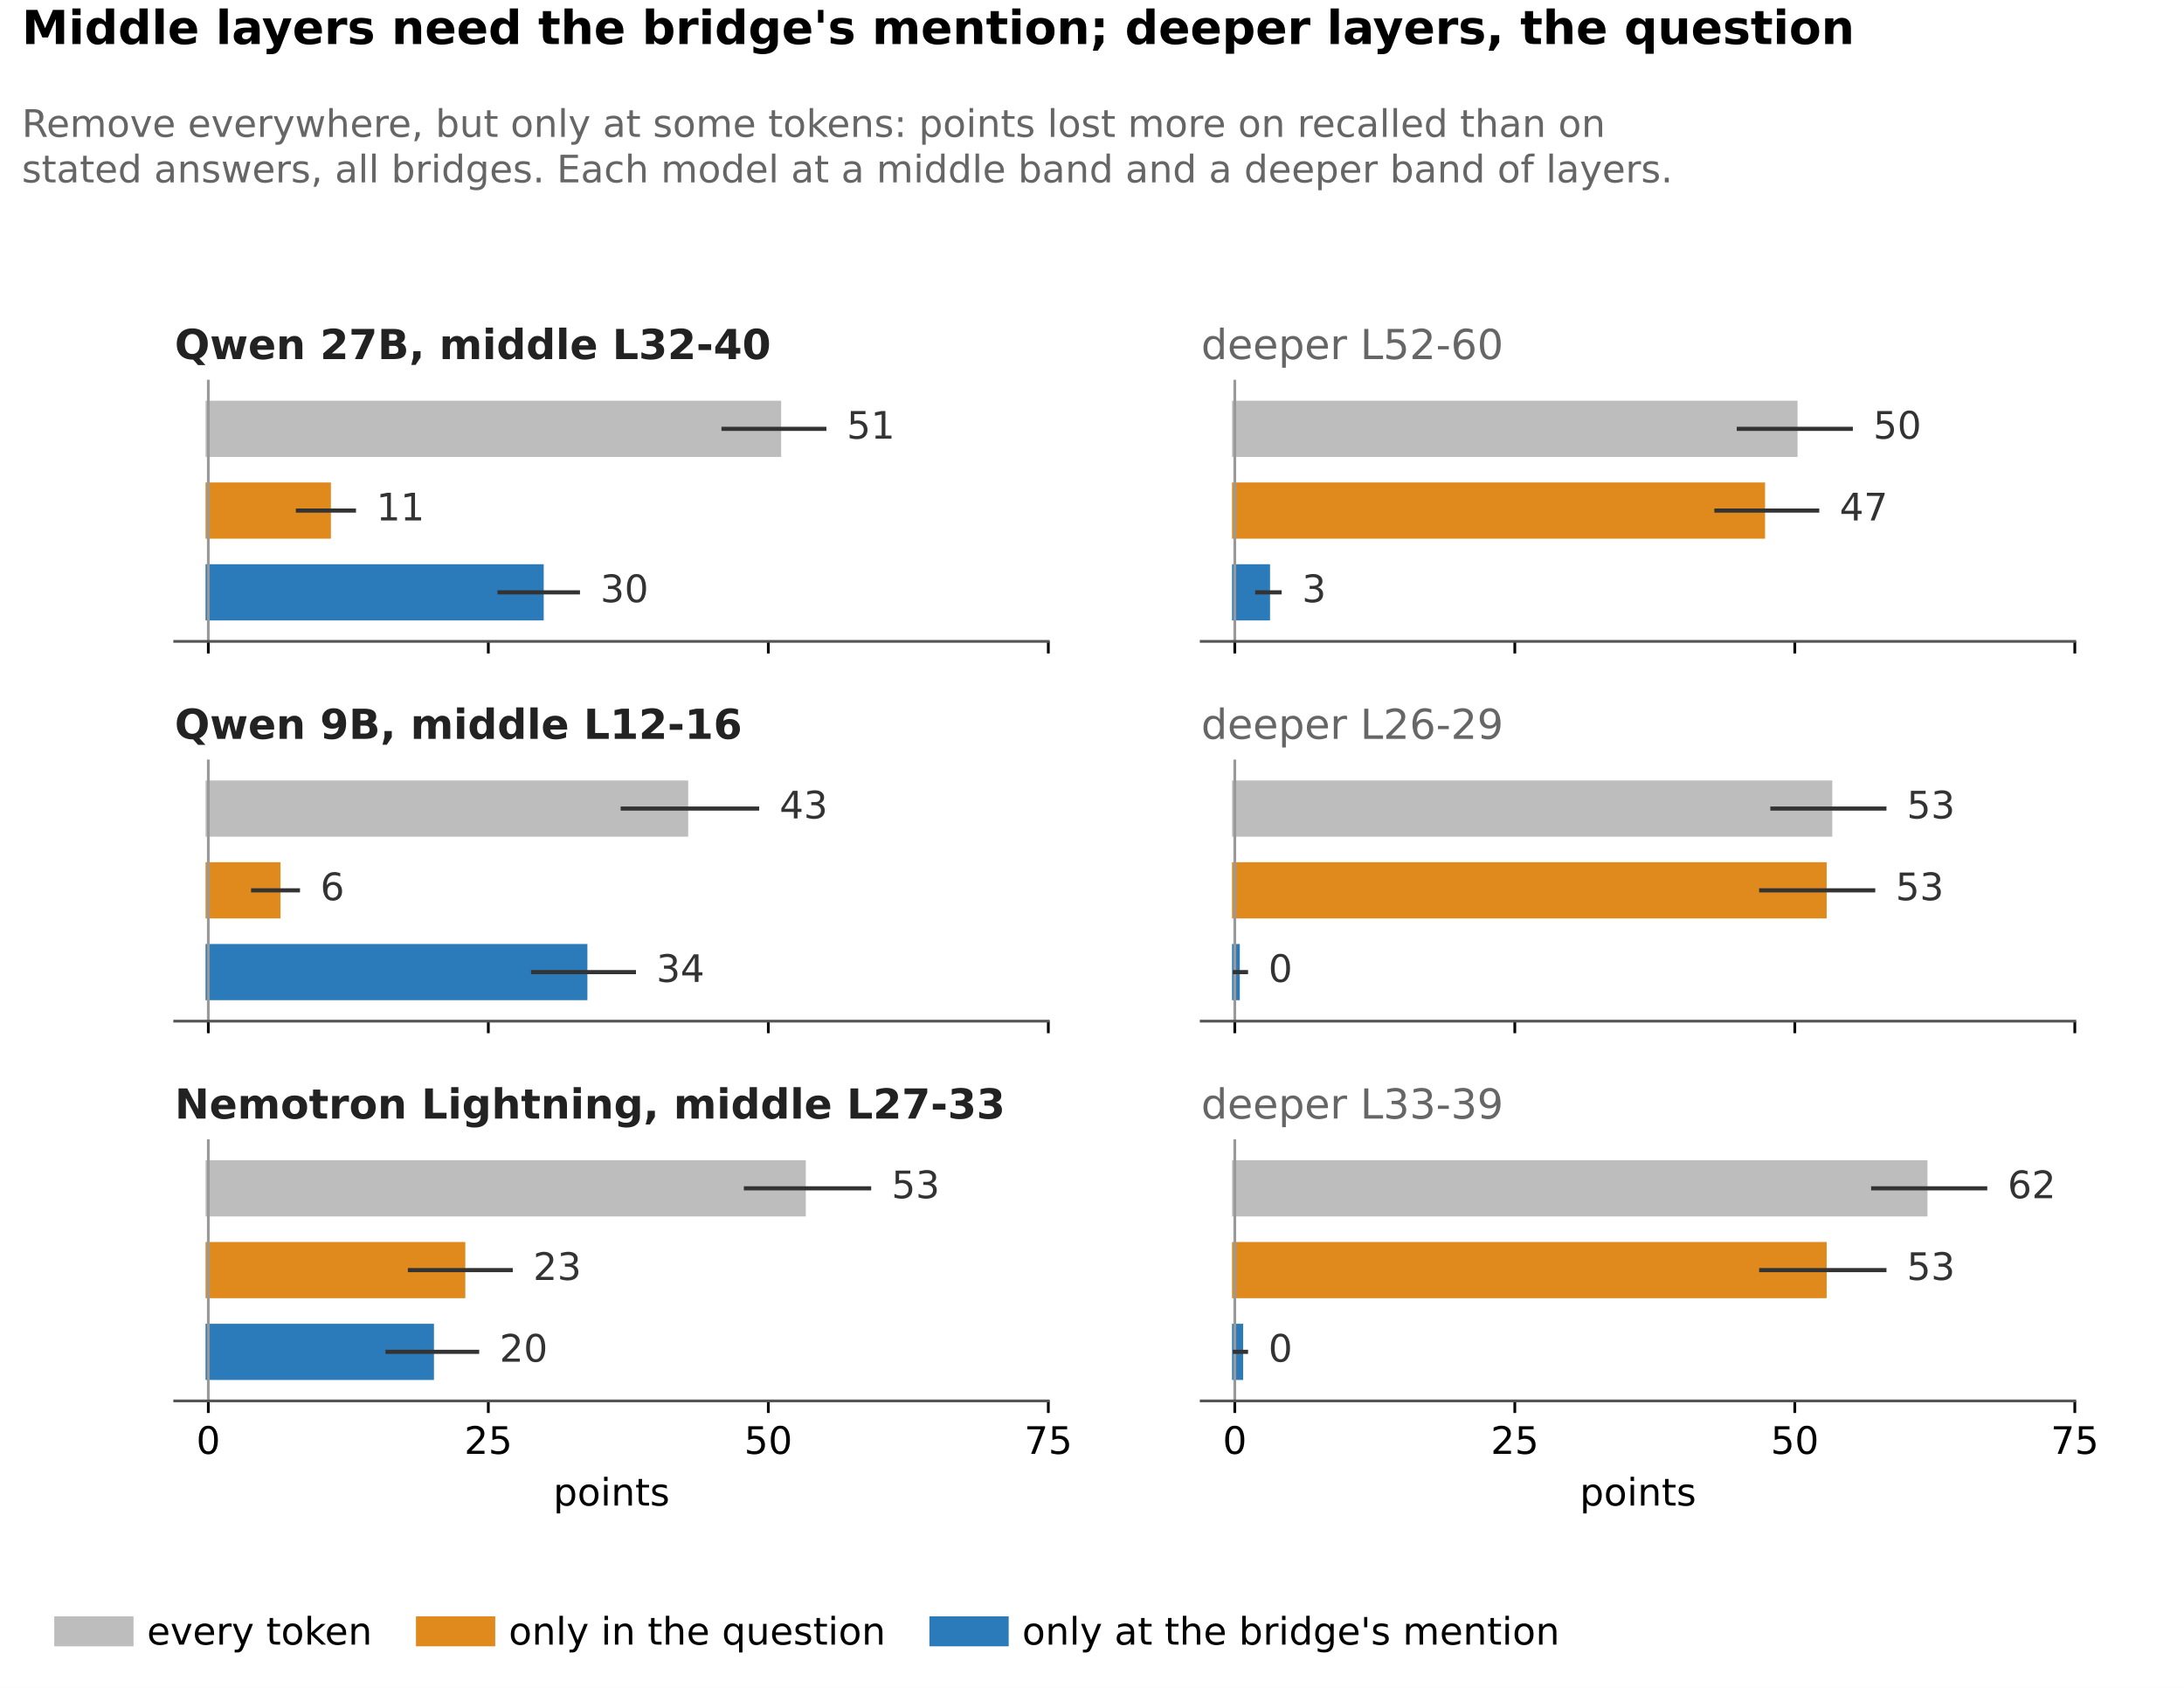
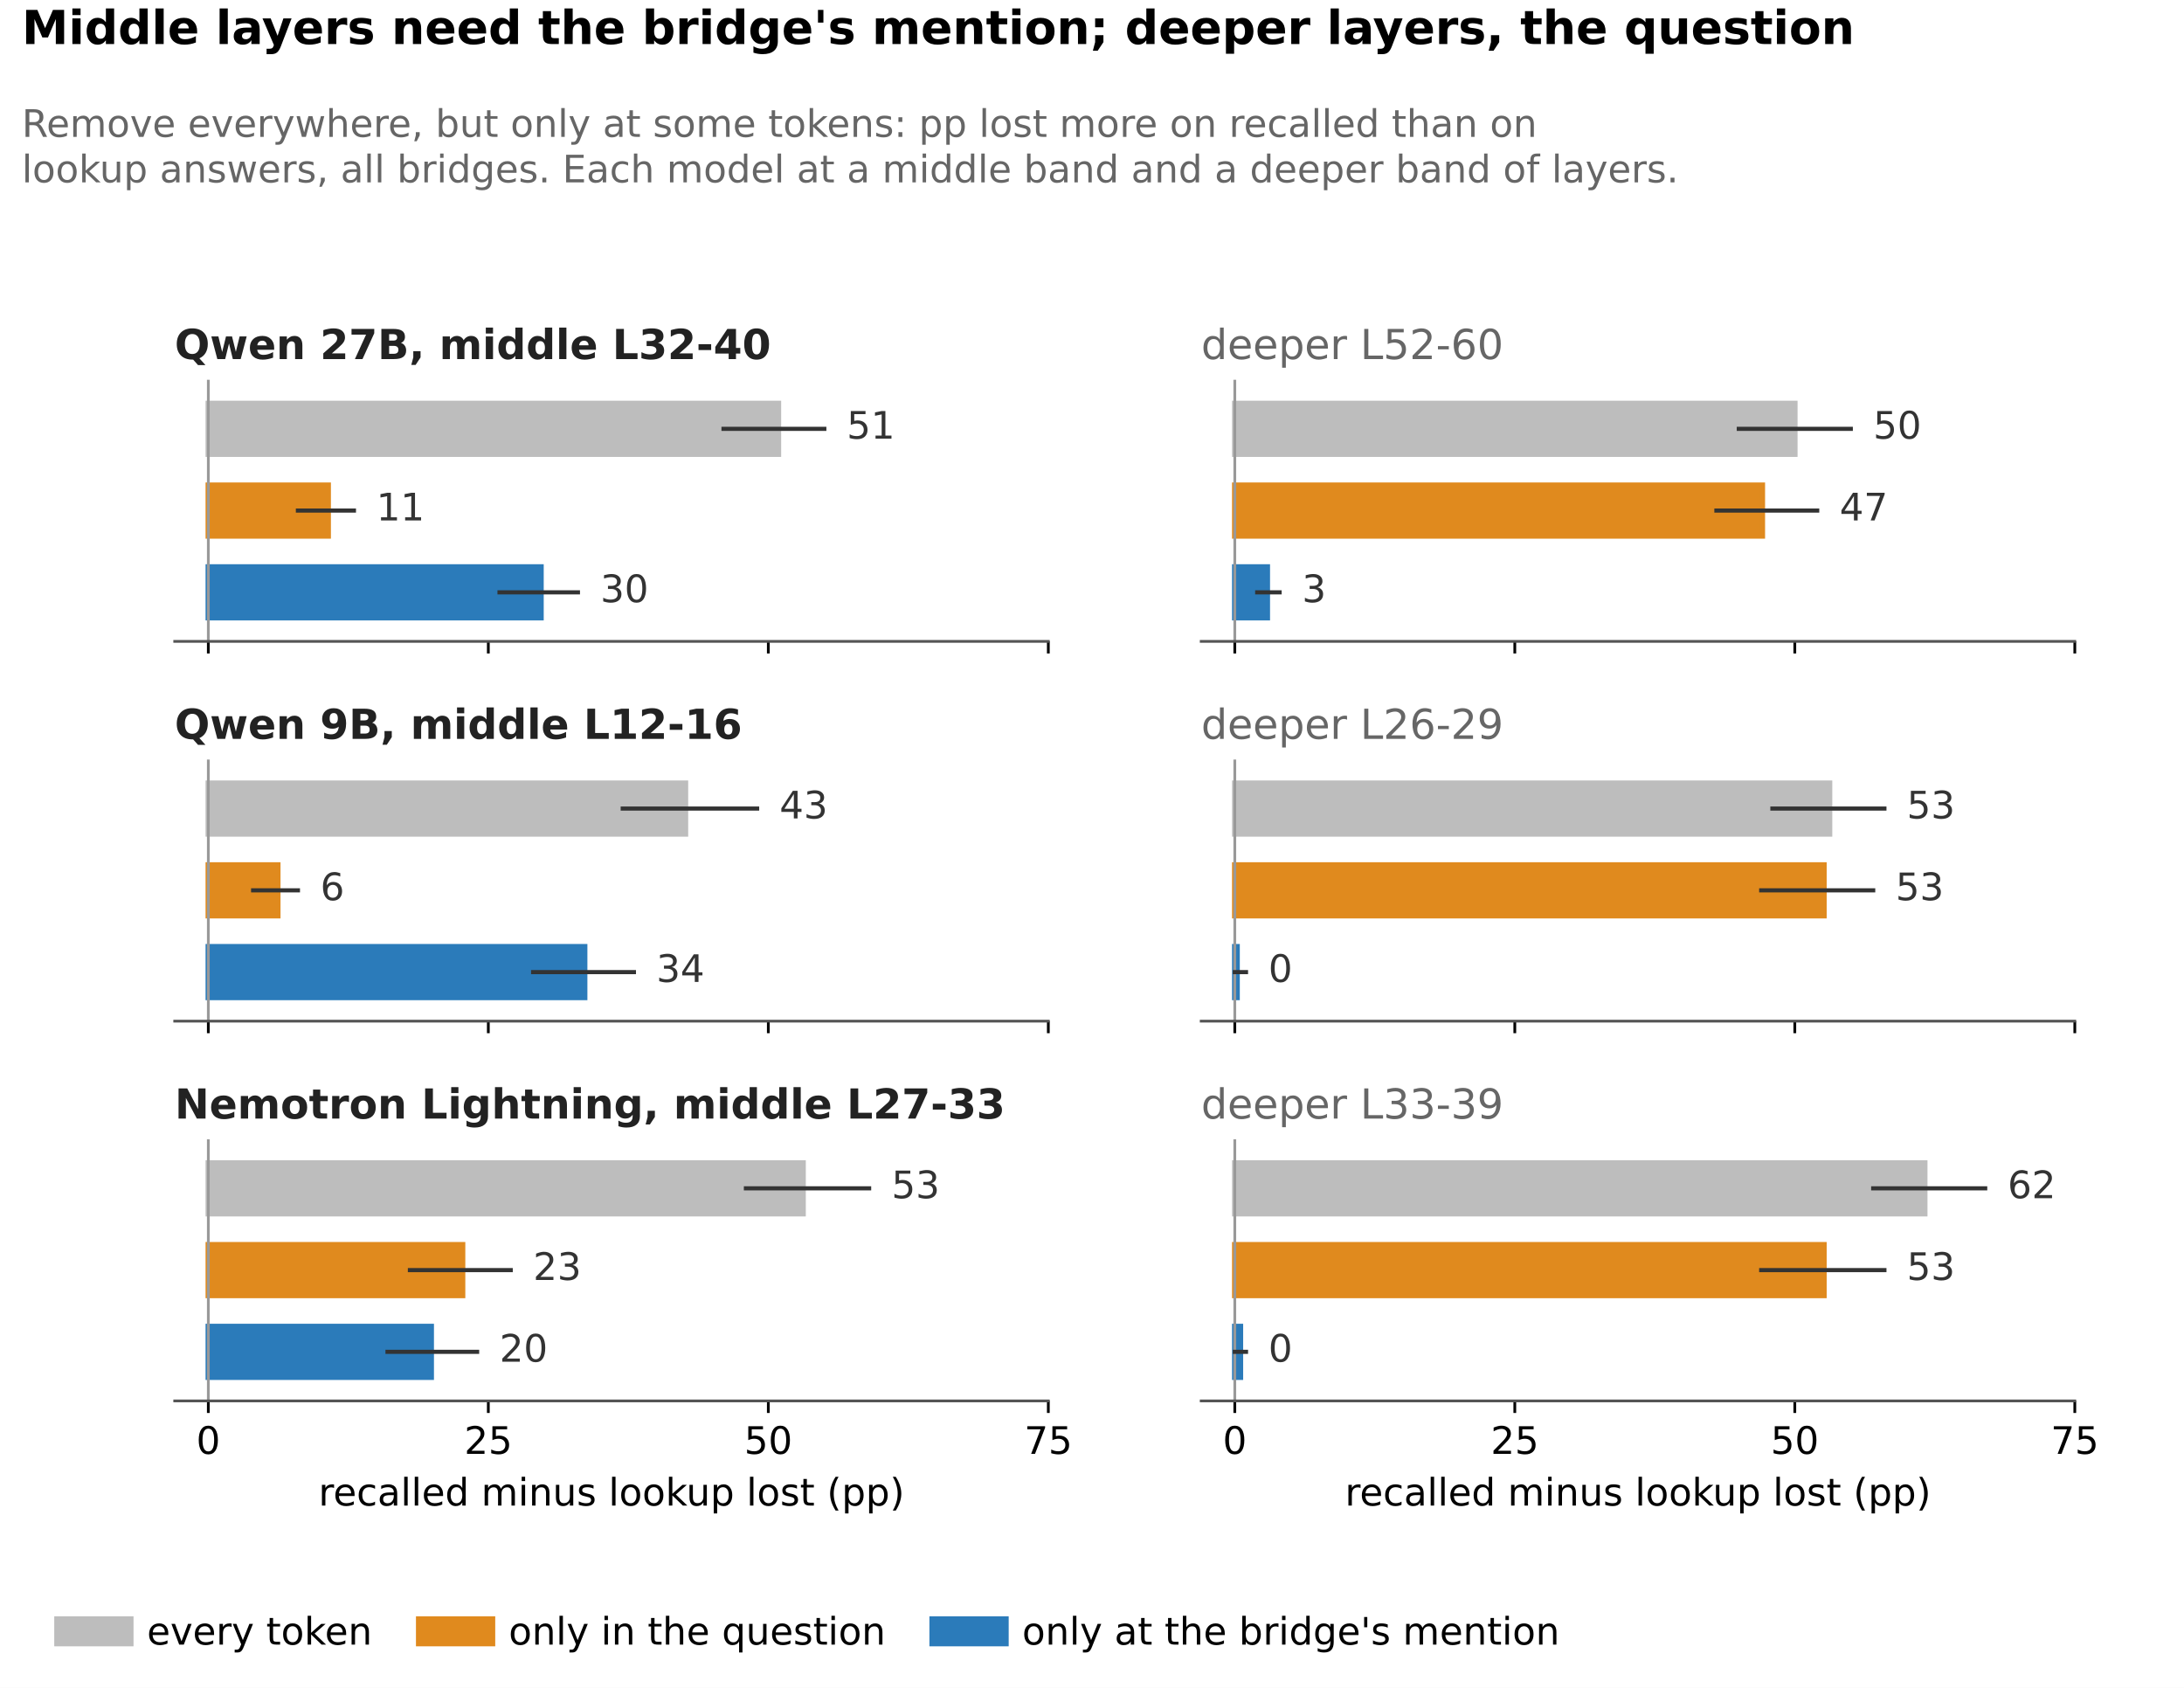
<svg xmlns="http://www.w3.org/2000/svg" xmlns:xlink="http://www.w3.org/1999/xlink" width="633.6pt" height="489.6pt" viewBox="0 0 633.6 489.6" version="1.1">
  <defs>
    <style type="text/css">*{stroke-linejoin: round; stroke-linecap: butt}</style>
  </defs>
  <g id="figure_1">
    <g id="patch_1">
      <path d="M 0 489.6  L 633.6 489.6  L 633.6 0  L 0 0  z " style="fill: #ffffff" />
    </g>
    <g id="axes_1">
      <g id="patch_2">
        <path d="M 50.688 186.048  L 304.128 186.048  L 304.128 110.16  L 50.688 110.16  z " style="fill: #ffffff" />
      </g>
      <g id="matplotlib.axis_1">
        <g id="xtick_1">
          <g id="line2d_1">
            <defs>
-               <path id="mf54defbdef" d="M 0 0  L 0 3.5  " style="stroke: #000000; stroke-width: 0.8" />
+               <path id="m872df9c574" d="M 0 0  L 0 3.5  " style="stroke: #000000; stroke-width: 0.8" />
            </defs>
            <g>
-               <use xlink:href="#mf54defbdef" x="60.436" y="186.048" style="stroke: #000000; stroke-width: 0.8" />
+               <use xlink:href="#m872df9c574" x="60.436" y="186.048" style="stroke: #000000; stroke-width: 0.8" />
            </g>
          </g>
        </g>
        <g id="xtick_2">
          <g id="line2d_2">
            <g>
-               <use xlink:href="#mf54defbdef" x="141.666" y="186.048" style="stroke: #000000; stroke-width: 0.8" />
+               <use xlink:href="#m872df9c574" x="141.666" y="186.048" style="stroke: #000000; stroke-width: 0.8" />
            </g>
          </g>
        </g>
        <g id="xtick_3">
          <g id="line2d_3">
            <g>
-               <use xlink:href="#mf54defbdef" x="222.897" y="186.048" style="stroke: #000000; stroke-width: 0.8" />
+               <use xlink:href="#m872df9c574" x="222.897" y="186.048" style="stroke: #000000; stroke-width: 0.8" />
            </g>
          </g>
        </g>
        <g id="xtick_4">
          <g id="line2d_4">
            <g>
-               <use xlink:href="#mf54defbdef" x="304.128" y="186.048" style="stroke: #000000; stroke-width: 0.8" />
+               <use xlink:href="#m872df9c574" x="304.128" y="186.048" style="stroke: #000000; stroke-width: 0.8" />
            </g>
          </g>
        </g>
      </g>
      <g id="matplotlib.axis_2" />
      <g id="patch_3">
-         <path d="M 60.436 131.741  L 225.822 131.741  L 225.822 117.037  L 60.436 117.037  z " clip-path="url(#p1228c73263)" style="fill: #bdbdbd; stroke: #bdbdbd; stroke-width: 1.6; stroke-linejoin: miter" />
+         <path d="M 60.436 131.741  L 225.822 131.741  L 225.822 117.037  L 60.436 117.037  z " clip-path="url(#pdf5d637837)" style="fill: #bdbdbd; stroke: #bdbdbd; stroke-width: 1.6; stroke-linejoin: miter" />
      </g>
      <g id="patch_4">
-         <path d="M 60.436 155.456  L 95.202 155.456  L 95.202 140.752  L 60.436 140.752  z " clip-path="url(#p1228c73263)" style="fill: #e08a1e; stroke: #e08a1e; stroke-width: 1.6; stroke-linejoin: miter" />
+         <path d="M 60.436 155.456  L 95.202 155.456  L 95.202 140.752  L 60.436 140.752  z " clip-path="url(#pdf5d637837)" style="fill: #e08a1e; stroke: #e08a1e; stroke-width: 1.6; stroke-linejoin: miter" />
      </g>
      <g id="patch_5">
-         <path d="M 60.436 179.171  L 156.938 179.171  L 156.938 164.467  L 60.436 164.467  z " clip-path="url(#p1228c73263)" style="fill: #2b7bba; stroke: #2b7bba; stroke-width: 1.6; stroke-linejoin: miter" />
+         <path d="M 60.436 179.171  L 156.938 179.171  L 156.938 164.467  L 60.436 164.467  z " clip-path="url(#pdf5d637837)" style="fill: #2b7bba; stroke: #2b7bba; stroke-width: 1.6; stroke-linejoin: miter" />
      </g>
      <g id="line2d_5">
-         <path d="M 60.436 186.048  L 60.436 110.16  " clip-path="url(#p1228c73263)" style="fill: none; stroke: #999999; stroke-width: 0.8; stroke-linecap: square" />
+         <path d="M 60.436 186.048  L 60.436 110.16  " clip-path="url(#pdf5d637837)" style="fill: none; stroke: #999999; stroke-width: 0.8; stroke-linecap: square" />
      </g>
      <g id="patch_6">
        <path d="M 50.688 186.048  L 304.128 186.048  " style="fill: none; stroke: #555555; stroke-width: 0.8; stroke-linejoin: miter; stroke-linecap: square" />
      </g>
      <g id="line2d_6">
-         <path d="M 209.9 124.389  L 239.143 124.389  " clip-path="url(#p1228c73263)" style="fill: none; stroke: #333333; stroke-width: 1.2; stroke-linecap: square" />
+         <path d="M 209.9 124.389  L 239.143 124.389  " clip-path="url(#pdf5d637837)" style="fill: none; stroke: #333333; stroke-width: 1.2; stroke-linecap: square" />
      </g>
      <g id="text_1">
        <text style="font-size: 11px; font-family: 'DejaVu Sans'; text-anchor: start; fill: #333333" x="245.642" y="127.246" transform="rotate(-0 245.6418 127.2464)">51</text>
      </g>
      <g id="line2d_7">
-         <path d="M 86.43 148.104  L 102.676 148.104  " clip-path="url(#p1228c73263)" style="fill: none; stroke: #333333; stroke-width: 1.2; stroke-linecap: square" />
+         <path d="M 86.43 148.104  L 102.676 148.104  " clip-path="url(#pdf5d637837)" style="fill: none; stroke: #333333; stroke-width: 1.2; stroke-linecap: square" />
      </g>
      <g id="text_2">
        <text style="font-size: 11px; font-family: 'DejaVu Sans'; text-anchor: start; fill: #333333" x="109.174" y="150.961" transform="rotate(-0 109.1742 150.9614)">11</text>
      </g>
      <g id="line2d_8">
-         <path d="M 144.916 171.819  L 167.66 171.819  " clip-path="url(#p1228c73263)" style="fill: none; stroke: #333333; stroke-width: 1.2; stroke-linecap: square" />
+         <path d="M 144.916 171.819  L 167.66 171.819  " clip-path="url(#pdf5d637837)" style="fill: none; stroke: #333333; stroke-width: 1.2; stroke-linecap: square" />
      </g>
      <g id="text_3">
        <text style="font-size: 11px; font-family: 'DejaVu Sans'; text-anchor: start; fill: #333333" x="174.159" y="174.676" transform="rotate(-0 174.1588 174.6764)">30</text>
      </g>
      <g id="text_4">
        <text style="font-weight: 700; font-size: 12px; font-family: 'DejaVu Sans'; text-anchor: start; fill: #222222" x="50.688" y="104.16" transform="rotate(-0 50.688 104.16)">Qwen 27B, middle L32-40</text>
      </g>
    </g>
    <g id="axes_2">
      <g id="patch_7">
        <path d="M 348.48 186.048  L 601.92 186.048  L 601.92 110.16  L 348.48 110.16  z " style="fill: #ffffff" />
      </g>
      <g id="matplotlib.axis_3">
        <g id="xtick_5">
          <g id="line2d_9">
            <g>
-               <use xlink:href="#mf54defbdef" x="358.228" y="186.048" style="stroke: #000000; stroke-width: 0.8" />
+               <use xlink:href="#m872df9c574" x="358.228" y="186.048" style="stroke: #000000; stroke-width: 0.8" />
            </g>
          </g>
        </g>
        <g id="xtick_6">
          <g id="line2d_10">
            <g>
-               <use xlink:href="#mf54defbdef" x="439.458" y="186.048" style="stroke: #000000; stroke-width: 0.8" />
+               <use xlink:href="#m872df9c574" x="439.458" y="186.048" style="stroke: #000000; stroke-width: 0.8" />
            </g>
          </g>
        </g>
        <g id="xtick_7">
          <g id="line2d_11">
            <g>
-               <use xlink:href="#mf54defbdef" x="520.689" y="186.048" style="stroke: #000000; stroke-width: 0.8" />
+               <use xlink:href="#m872df9c574" x="520.689" y="186.048" style="stroke: #000000; stroke-width: 0.8" />
            </g>
          </g>
        </g>
        <g id="xtick_8">
          <g id="line2d_12">
            <g>
-               <use xlink:href="#mf54defbdef" x="601.92" y="186.048" style="stroke: #000000; stroke-width: 0.8" />
+               <use xlink:href="#m872df9c574" x="601.92" y="186.048" style="stroke: #000000; stroke-width: 0.8" />
            </g>
          </g>
        </g>
      </g>
      <g id="matplotlib.axis_4" />
      <g id="patch_8">
-         <path d="M 358.228 131.741  L 520.689 131.741  L 520.689 117.037  L 358.228 117.037  z " clip-path="url(#pb49de41d35)" style="fill: #bdbdbd; stroke: #bdbdbd; stroke-width: 1.6; stroke-linejoin: miter" />
+         <path d="M 358.228 131.741  L 520.689 131.741  L 520.689 117.037  L 358.228 117.037  z " clip-path="url(#p56a38105a7)" style="fill: #bdbdbd; stroke: #bdbdbd; stroke-width: 1.6; stroke-linejoin: miter" />
      </g>
      <g id="patch_9">
-         <path d="M 358.228 155.456  L 511.266 155.456  L 511.266 140.752  L 358.228 140.752  z " clip-path="url(#pb49de41d35)" style="fill: #e08a1e; stroke: #e08a1e; stroke-width: 1.6; stroke-linejoin: miter" />
+         <path d="M 358.228 155.456  L 511.266 155.456  L 511.266 140.752  L 358.228 140.752  z " clip-path="url(#p56a38105a7)" style="fill: #e08a1e; stroke: #e08a1e; stroke-width: 1.6; stroke-linejoin: miter" />
      </g>
      <g id="patch_10">
-         <path d="M 358.228 179.171  L 367.65 179.171  L 367.65 164.467  L 358.228 164.467  z " clip-path="url(#pb49de41d35)" style="fill: #2b7bba; stroke: #2b7bba; stroke-width: 1.6; stroke-linejoin: miter" />
+         <path d="M 358.228 179.171  L 367.65 179.171  L 367.65 164.467  L 358.228 164.467  z " clip-path="url(#p56a38105a7)" style="fill: #2b7bba; stroke: #2b7bba; stroke-width: 1.6; stroke-linejoin: miter" />
      </g>
      <g id="line2d_13">
-         <path d="M 358.228 186.048  L 358.228 110.16  " clip-path="url(#pb49de41d35)" style="fill: none; stroke: #999999; stroke-width: 0.8; stroke-linecap: square" />
+         <path d="M 358.228 186.048  L 358.228 110.16  " clip-path="url(#p56a38105a7)" style="fill: none; stroke: #999999; stroke-width: 0.8; stroke-linecap: square" />
      </g>
      <g id="patch_11">
        <path d="M 348.48 186.048  L 601.92 186.048  " style="fill: none; stroke: #555555; stroke-width: 0.8; stroke-linejoin: miter; stroke-linecap: square" />
      </g>
      <g id="line2d_14">
-         <path d="M 504.443 124.389  L 536.935 124.389  " clip-path="url(#pb49de41d35)" style="fill: none; stroke: #333333; stroke-width: 1.2; stroke-linecap: square" />
+         <path d="M 504.443 124.389  L 536.935 124.389  " clip-path="url(#p56a38105a7)" style="fill: none; stroke: #333333; stroke-width: 1.2; stroke-linecap: square" />
      </g>
      <g id="text_5">
        <text style="font-size: 11px; font-family: 'DejaVu Sans'; text-anchor: start; fill: #333333" x="543.434" y="127.246" transform="rotate(-0 543.4338 127.2464)">50</text>
      </g>
      <g id="line2d_15">
-         <path d="M 497.945 148.104  L 527.188 148.104  " clip-path="url(#pb49de41d35)" style="fill: none; stroke: #333333; stroke-width: 1.2; stroke-linecap: square" />
+         <path d="M 497.945 148.104  L 527.188 148.104  " clip-path="url(#p56a38105a7)" style="fill: none; stroke: #333333; stroke-width: 1.2; stroke-linecap: square" />
      </g>
      <g id="text_6">
        <text style="font-size: 11px; font-family: 'DejaVu Sans'; text-anchor: start; fill: #333333" x="533.686" y="150.961" transform="rotate(-0 533.6862 150.9614)">47</text>
      </g>
      <g id="line2d_16">
-         <path d="M 364.726 171.819  L 371.225 171.819  " clip-path="url(#pb49de41d35)" style="fill: none; stroke: #333333; stroke-width: 1.2; stroke-linecap: square" />
+         <path d="M 364.726 171.819  L 371.225 171.819  " clip-path="url(#p56a38105a7)" style="fill: none; stroke: #333333; stroke-width: 1.2; stroke-linecap: square" />
      </g>
      <g id="text_7">
        <text style="font-size: 11px; font-family: 'DejaVu Sans'; text-anchor: start; fill: #333333" x="377.723" y="174.676" transform="rotate(-0 377.7231 174.6764)">3</text>
      </g>
      <g id="text_8">
        <text style="font-size: 12px; font-family: 'DejaVu Sans'; text-anchor: start; fill: #666666" x="348.48" y="104.16" transform="rotate(-0 348.48 104.16)">deeper L52-60</text>
      </g>
    </g>
    <g id="axes_3">
      <g id="patch_12">
        <path d="M 50.688 296.208  L 304.128 296.208  L 304.128 220.32  L 50.688 220.32  z " style="fill: #ffffff" />
      </g>
      <g id="matplotlib.axis_5">
        <g id="xtick_9">
          <g id="line2d_17">
            <g>
-               <use xlink:href="#mf54defbdef" x="60.436" y="296.208" style="stroke: #000000; stroke-width: 0.8" />
+               <use xlink:href="#m872df9c574" x="60.436" y="296.208" style="stroke: #000000; stroke-width: 0.8" />
            </g>
          </g>
        </g>
        <g id="xtick_10">
          <g id="line2d_18">
            <g>
-               <use xlink:href="#mf54defbdef" x="141.666" y="296.208" style="stroke: #000000; stroke-width: 0.8" />
+               <use xlink:href="#m872df9c574" x="141.666" y="296.208" style="stroke: #000000; stroke-width: 0.8" />
            </g>
          </g>
        </g>
        <g id="xtick_11">
          <g id="line2d_19">
            <g>
-               <use xlink:href="#mf54defbdef" x="222.897" y="296.208" style="stroke: #000000; stroke-width: 0.8" />
+               <use xlink:href="#m872df9c574" x="222.897" y="296.208" style="stroke: #000000; stroke-width: 0.8" />
            </g>
          </g>
        </g>
        <g id="xtick_12">
          <g id="line2d_20">
            <g>
-               <use xlink:href="#mf54defbdef" x="304.128" y="296.208" style="stroke: #000000; stroke-width: 0.8" />
+               <use xlink:href="#m872df9c574" x="304.128" y="296.208" style="stroke: #000000; stroke-width: 0.8" />
            </g>
          </g>
        </g>
      </g>
      <g id="matplotlib.axis_6" />
      <g id="patch_13">
-         <path d="M 60.436 241.901  L 198.853 241.901  L 198.853 227.197  L 60.436 227.197  z " clip-path="url(#p9c8e198a41)" style="fill: #bdbdbd; stroke: #bdbdbd; stroke-width: 1.6; stroke-linejoin: miter" />
+         <path d="M 60.436 241.901  L 198.853 241.901  L 198.853 227.197  L 60.436 227.197  z " clip-path="url(#p6a79876d69)" style="fill: #bdbdbd; stroke: #bdbdbd; stroke-width: 1.6; stroke-linejoin: miter" />
      </g>
      <g id="patch_14">
-         <path d="M 60.436 265.616  L 80.581 265.616  L 80.581 250.912  L 60.436 250.912  z " clip-path="url(#p9c8e198a41)" style="fill: #e08a1e; stroke: #e08a1e; stroke-width: 1.6; stroke-linejoin: miter" />
+         <path d="M 60.436 265.616  L 80.581 265.616  L 80.581 250.912  L 60.436 250.912  z " clip-path="url(#p6a79876d69)" style="fill: #e08a1e; stroke: #e08a1e; stroke-width: 1.6; stroke-linejoin: miter" />
      </g>
      <g id="patch_15">
-         <path d="M 60.436 289.331  L 169.61 289.331  L 169.61 274.627  L 60.436 274.627  z " clip-path="url(#p9c8e198a41)" style="fill: #2b7bba; stroke: #2b7bba; stroke-width: 1.6; stroke-linejoin: miter" />
+         <path d="M 60.436 289.331  L 169.61 289.331  L 169.61 274.627  L 60.436 274.627  z " clip-path="url(#p6a79876d69)" style="fill: #2b7bba; stroke: #2b7bba; stroke-width: 1.6; stroke-linejoin: miter" />
      </g>
      <g id="line2d_21">
-         <path d="M 60.436 296.208  L 60.436 220.32  " clip-path="url(#p9c8e198a41)" style="fill: none; stroke: #999999; stroke-width: 0.8; stroke-linecap: square" />
+         <path d="M 60.436 296.208  L 60.436 220.32  " clip-path="url(#p6a79876d69)" style="fill: none; stroke: #999999; stroke-width: 0.8; stroke-linecap: square" />
      </g>
      <g id="patch_16">
        <path d="M 50.688 296.208  L 304.128 296.208  " style="fill: none; stroke: #555555; stroke-width: 0.8; stroke-linejoin: miter; stroke-linecap: square" />
      </g>
      <g id="line2d_22">
-         <path d="M 180.657 234.549  L 219.648 234.549  " clip-path="url(#p9c8e198a41)" style="fill: none; stroke: #333333; stroke-width: 1.2; stroke-linecap: square" />
+         <path d="M 180.657 234.549  L 219.648 234.549  " clip-path="url(#p6a79876d69)" style="fill: none; stroke: #333333; stroke-width: 1.2; stroke-linecap: square" />
      </g>
      <g id="text_9">
        <text style="font-size: 11px; font-family: 'DejaVu Sans'; text-anchor: start; fill: #333333" x="226.146" y="237.406" transform="rotate(-0 226.1465 237.4064)">43</text>
      </g>
      <g id="line2d_23">
-         <path d="M 73.433 258.264  L 86.43 258.264  " clip-path="url(#p9c8e198a41)" style="fill: none; stroke: #333333; stroke-width: 1.2; stroke-linecap: square" />
+         <path d="M 73.433 258.264  L 86.43 258.264  " clip-path="url(#p6a79876d69)" style="fill: none; stroke: #333333; stroke-width: 1.2; stroke-linecap: square" />
      </g>
      <g id="text_10">
        <text style="font-size: 11px; font-family: 'DejaVu Sans'; text-anchor: start; fill: #333333" x="92.928" y="261.121" transform="rotate(-0 92.928 261.1214)">6</text>
      </g>
      <g id="line2d_24">
-         <path d="M 154.663 281.979  L 183.906 281.979  " clip-path="url(#p9c8e198a41)" style="fill: none; stroke: #333333; stroke-width: 1.2; stroke-linecap: square" />
+         <path d="M 154.663 281.979  L 183.906 281.979  " clip-path="url(#p6a79876d69)" style="fill: none; stroke: #333333; stroke-width: 1.2; stroke-linecap: square" />
      </g>
      <g id="text_11">
        <text style="font-size: 11px; font-family: 'DejaVu Sans'; text-anchor: start; fill: #333333" x="190.405" y="284.836" transform="rotate(-0 190.4049 284.8364)">34</text>
      </g>
      <g id="text_12">
        <text style="font-weight: 700; font-size: 12px; font-family: 'DejaVu Sans'; text-anchor: start; fill: #222222" x="50.688" y="214.32" transform="rotate(-0 50.688 214.32)">Qwen 9B, middle L12-16</text>
      </g>
    </g>
    <g id="axes_4">
      <g id="patch_17">
        <path d="M 348.48 296.208  L 601.92 296.208  L 601.92 220.32  L 348.48 220.32  z " style="fill: #ffffff" />
      </g>
      <g id="matplotlib.axis_7">
        <g id="xtick_13">
          <g id="line2d_25">
            <g>
-               <use xlink:href="#mf54defbdef" x="358.228" y="296.208" style="stroke: #000000; stroke-width: 0.8" />
+               <use xlink:href="#m872df9c574" x="358.228" y="296.208" style="stroke: #000000; stroke-width: 0.8" />
            </g>
          </g>
        </g>
        <g id="xtick_14">
          <g id="line2d_26">
            <g>
-               <use xlink:href="#mf54defbdef" x="439.458" y="296.208" style="stroke: #000000; stroke-width: 0.8" />
+               <use xlink:href="#m872df9c574" x="439.458" y="296.208" style="stroke: #000000; stroke-width: 0.8" />
            </g>
          </g>
        </g>
        <g id="xtick_15">
          <g id="line2d_27">
            <g>
-               <use xlink:href="#mf54defbdef" x="520.689" y="296.208" style="stroke: #000000; stroke-width: 0.8" />
+               <use xlink:href="#m872df9c574" x="520.689" y="296.208" style="stroke: #000000; stroke-width: 0.8" />
            </g>
          </g>
        </g>
        <g id="xtick_16">
          <g id="line2d_28">
            <g>
-               <use xlink:href="#mf54defbdef" x="601.92" y="296.208" style="stroke: #000000; stroke-width: 0.8" />
+               <use xlink:href="#m872df9c574" x="601.92" y="296.208" style="stroke: #000000; stroke-width: 0.8" />
            </g>
          </g>
        </g>
      </g>
      <g id="matplotlib.axis_8" />
      <g id="patch_18">
-         <path d="M 358.228 241.901  L 530.762 241.901  L 530.762 227.197  L 358.228 227.197  z " clip-path="url(#pf079683369)" style="fill: #bdbdbd; stroke: #bdbdbd; stroke-width: 1.6; stroke-linejoin: miter" />
+         <path d="M 358.228 241.901  L 530.762 241.901  L 530.762 227.197  L 358.228 227.197  z " clip-path="url(#pd026d4c393)" style="fill: #bdbdbd; stroke: #bdbdbd; stroke-width: 1.6; stroke-linejoin: miter" />
      </g>
      <g id="patch_19">
-         <path d="M 358.228 265.616  L 529.137 265.616  L 529.137 250.912  L 358.228 250.912  z " clip-path="url(#pf079683369)" style="fill: #e08a1e; stroke: #e08a1e; stroke-width: 1.6; stroke-linejoin: miter" />
+         <path d="M 358.228 265.616  L 529.137 265.616  L 529.137 250.912  L 358.228 250.912  z " clip-path="url(#pd026d4c393)" style="fill: #e08a1e; stroke: #e08a1e; stroke-width: 1.6; stroke-linejoin: miter" />
      </g>
      <g id="patch_20">
-         <path d="M 358.228 289.331  L 358.878 289.331  L 358.878 274.627  L 358.228 274.627  z " clip-path="url(#pf079683369)" style="fill: #2b7bba; stroke: #2b7bba; stroke-width: 1.6; stroke-linejoin: miter" />
+         <path d="M 358.228 289.331  L 358.878 289.331  L 358.878 274.627  L 358.228 274.627  z " clip-path="url(#pd026d4c393)" style="fill: #2b7bba; stroke: #2b7bba; stroke-width: 1.6; stroke-linejoin: miter" />
      </g>
      <g id="line2d_29">
-         <path d="M 358.228 296.208  L 358.228 220.32  " clip-path="url(#pf079683369)" style="fill: none; stroke: #999999; stroke-width: 0.8; stroke-linecap: square" />
+         <path d="M 358.228 296.208  L 358.228 220.32  " clip-path="url(#pd026d4c393)" style="fill: none; stroke: #999999; stroke-width: 0.8; stroke-linecap: square" />
      </g>
      <g id="patch_21">
        <path d="M 348.48 296.208  L 601.92 296.208  " style="fill: none; stroke: #555555; stroke-width: 0.8; stroke-linejoin: miter; stroke-linecap: square" />
      </g>
      <g id="line2d_30">
-         <path d="M 514.191 234.549  L 546.683 234.549  " clip-path="url(#pf079683369)" style="fill: none; stroke: #333333; stroke-width: 1.2; stroke-linecap: square" />
+         <path d="M 514.191 234.549  L 546.683 234.549  " clip-path="url(#pd026d4c393)" style="fill: none; stroke: #333333; stroke-width: 1.2; stroke-linecap: square" />
      </g>
      <g id="text_13">
        <text style="font-size: 11px; font-family: 'DejaVu Sans'; text-anchor: start; fill: #333333" x="553.182" y="237.406" transform="rotate(-0 553.1815 237.4064)">53</text>
      </g>
      <g id="line2d_31">
-         <path d="M 510.942 258.264  L 543.434 258.264  " clip-path="url(#pf079683369)" style="fill: none; stroke: #333333; stroke-width: 1.2; stroke-linecap: square" />
+         <path d="M 510.942 258.264  L 543.434 258.264  " clip-path="url(#pd026d4c393)" style="fill: none; stroke: #333333; stroke-width: 1.2; stroke-linecap: square" />
      </g>
      <g id="text_14">
        <text style="font-size: 11px; font-family: 'DejaVu Sans'; text-anchor: start; fill: #333333" x="549.932" y="261.121" transform="rotate(-0 549.9323 261.1214)">53</text>
      </g>
      <g id="line2d_32">
-         <path d="M 358.228 281.979  L 361.477 281.979  " clip-path="url(#pf079683369)" style="fill: none; stroke: #333333; stroke-width: 1.2; stroke-linecap: square" />
+         <path d="M 358.228 281.979  L 361.477 281.979  " clip-path="url(#pd026d4c393)" style="fill: none; stroke: #333333; stroke-width: 1.2; stroke-linecap: square" />
      </g>
      <g id="text_15">
        <text style="font-size: 11px; font-family: 'DejaVu Sans'; text-anchor: start; fill: #333333" x="367.975" y="284.836" transform="rotate(-0 367.9754 284.8364)">0</text>
      </g>
      <g id="text_16">
        <text style="font-size: 12px; font-family: 'DejaVu Sans'; text-anchor: start; fill: #666666" x="348.48" y="214.32" transform="rotate(-0 348.48 214.32)">deeper L26-29</text>
      </g>
    </g>
    <g id="axes_5">
      <g id="patch_22">
        <path d="M 50.688 406.368  L 304.128 406.368  L 304.128 330.48  L 50.688 330.48  z " style="fill: #ffffff" />
      </g>
      <g id="matplotlib.axis_9">
        <g id="xtick_17">
          <g id="line2d_33">
            <g>
-               <use xlink:href="#mf54defbdef" x="60.436" y="406.368" style="stroke: #000000; stroke-width: 0.8" />
+               <use xlink:href="#m872df9c574" x="60.436" y="406.368" style="stroke: #000000; stroke-width: 0.8" />
            </g>
          </g>
          <g id="text_17">
            <text style="font-size: 11px; font-family: 'DejaVu Sans'; text-anchor: middle" x="60.436" y="421.725" transform="rotate(-0 60.43569 421.7254)">0</text>
          </g>
        </g>
        <g id="xtick_18">
          <g id="line2d_34">
            <g>
-               <use xlink:href="#mf54defbdef" x="141.666" y="406.368" style="stroke: #000000; stroke-width: 0.8" />
+               <use xlink:href="#m872df9c574" x="141.666" y="406.368" style="stroke: #000000; stroke-width: 0.8" />
            </g>
          </g>
          <g id="text_18">
            <text style="font-size: 11px; font-family: 'DejaVu Sans'; text-anchor: middle" x="141.666" y="421.725" transform="rotate(-0 141.6665 421.7254)">25</text>
          </g>
        </g>
        <g id="xtick_19">
          <g id="line2d_35">
            <g>
-               <use xlink:href="#mf54defbdef" x="222.897" y="406.368" style="stroke: #000000; stroke-width: 0.8" />
+               <use xlink:href="#m872df9c574" x="222.897" y="406.368" style="stroke: #000000; stroke-width: 0.8" />
            </g>
          </g>
          <g id="text_19">
            <text style="font-size: 11px; font-family: 'DejaVu Sans'; text-anchor: middle" x="222.897" y="421.725" transform="rotate(-0 222.8972 421.7254)">50</text>
          </g>
        </g>
        <g id="xtick_20">
          <g id="line2d_36">
            <g>
-               <use xlink:href="#mf54defbdef" x="304.128" y="406.368" style="stroke: #000000; stroke-width: 0.8" />
+               <use xlink:href="#m872df9c574" x="304.128" y="406.368" style="stroke: #000000; stroke-width: 0.8" />
            </g>
          </g>
          <g id="text_20">
            <text style="font-size: 11px; font-family: 'DejaVu Sans'; text-anchor: middle" x="304.128" y="421.725" transform="rotate(-0 304.128 421.7254)">75</text>
          </g>
        </g>
        <g id="text_21">
-           <text style="font-size: 11px; font-family: 'DejaVu Sans'; text-anchor: middle" x="177.408" y="436.726" transform="rotate(-0 177.408 436.7263)">points</text>
+           <text style="font-size: 11px; font-family: 'DejaVu Sans'; text-anchor: middle" x="177.408" y="436.726" transform="rotate(-0 177.408 436.7263)">recalled minus lookup lost (pp)</text>
        </g>
      </g>
      <g id="matplotlib.axis_10" />
      <g id="patch_23">
-         <path d="M 60.436 352.061  L 232.97 352.061  L 232.97 337.357  L 60.436 337.357  z " clip-path="url(#p746876c946)" style="fill: #bdbdbd; stroke: #bdbdbd; stroke-width: 1.6; stroke-linejoin: miter" />
+         <path d="M 60.436 352.061  L 232.97 352.061  L 232.97 337.357  L 60.436 337.357  z " clip-path="url(#pe9f0906d5b)" style="fill: #bdbdbd; stroke: #bdbdbd; stroke-width: 1.6; stroke-linejoin: miter" />
      </g>
      <g id="patch_24">
-         <path d="M 60.436 375.776  L 134.193 375.776  L 134.193 361.072  L 60.436 361.072  z " clip-path="url(#p746876c946)" style="fill: #e08a1e; stroke: #e08a1e; stroke-width: 1.6; stroke-linejoin: miter" />
+         <path d="M 60.436 375.776  L 134.193 375.776  L 134.193 361.072  L 60.436 361.072  z " clip-path="url(#pe9f0906d5b)" style="fill: #e08a1e; stroke: #e08a1e; stroke-width: 1.6; stroke-linejoin: miter" />
      </g>
      <g id="patch_25">
-         <path d="M 60.436 399.491  L 125.095 399.491  L 125.095 384.787  L 60.436 384.787  z " clip-path="url(#p746876c946)" style="fill: #2b7bba; stroke: #2b7bba; stroke-width: 1.6; stroke-linejoin: miter" />
+         <path d="M 60.436 399.491  L 125.095 399.491  L 125.095 384.787  L 60.436 384.787  z " clip-path="url(#pe9f0906d5b)" style="fill: #2b7bba; stroke: #2b7bba; stroke-width: 1.6; stroke-linejoin: miter" />
      </g>
      <g id="line2d_37">
-         <path d="M 60.436 406.368  L 60.436 330.48  " clip-path="url(#p746876c946)" style="fill: none; stroke: #999999; stroke-width: 0.8; stroke-linecap: square" />
+         <path d="M 60.436 406.368  L 60.436 330.48  " clip-path="url(#pe9f0906d5b)" style="fill: none; stroke: #999999; stroke-width: 0.8; stroke-linecap: square" />
      </g>
      <g id="patch_26">
        <path d="M 50.688 406.368  L 304.128 406.368  " style="fill: none; stroke: #555555; stroke-width: 0.8; stroke-linejoin: miter; stroke-linecap: square" />
      </g>
      <g id="line2d_38">
-         <path d="M 216.399 344.709  L 252.14 344.709  " clip-path="url(#p746876c946)" style="fill: none; stroke: #333333; stroke-width: 1.2; stroke-linecap: square" />
+         <path d="M 216.399 344.709  L 252.14 344.709  " clip-path="url(#pe9f0906d5b)" style="fill: none; stroke: #333333; stroke-width: 1.2; stroke-linecap: square" />
      </g>
      <g id="text_22">
        <text style="font-size: 11px; font-family: 'DejaVu Sans'; text-anchor: start; fill: #333333" x="258.639" y="347.566" transform="rotate(-0 258.6388 347.5664)">53</text>
      </g>
      <g id="line2d_39">
-         <path d="M 118.922 368.424  L 148.165 368.424  " clip-path="url(#p746876c946)" style="fill: none; stroke: #333333; stroke-width: 1.2; stroke-linecap: square" />
+         <path d="M 118.922 368.424  L 148.165 368.424  " clip-path="url(#pe9f0906d5b)" style="fill: none; stroke: #333333; stroke-width: 1.2; stroke-linecap: square" />
      </g>
      <g id="text_23">
        <text style="font-size: 11px; font-family: 'DejaVu Sans'; text-anchor: start; fill: #333333" x="154.663" y="371.281" transform="rotate(-0 154.6634 371.2814)">23</text>
      </g>
      <g id="line2d_40">
-         <path d="M 112.423 392.139  L 138.417 392.139  " clip-path="url(#p746876c946)" style="fill: none; stroke: #333333; stroke-width: 1.2; stroke-linecap: square" />
+         <path d="M 112.423 392.139  L 138.417 392.139  " clip-path="url(#pe9f0906d5b)" style="fill: none; stroke: #333333; stroke-width: 1.2; stroke-linecap: square" />
      </g>
      <g id="text_24">
        <text style="font-size: 11px; font-family: 'DejaVu Sans'; text-anchor: start; fill: #333333" x="144.916" y="394.996" transform="rotate(-0 144.9157 394.9964)">20</text>
      </g>
      <g id="text_25">
        <text style="font-weight: 700; font-size: 12px; font-family: 'DejaVu Sans'; text-anchor: start; fill: #222222" x="50.688" y="324.48" transform="rotate(-0 50.688 324.48)">Nemotron Lightning, middle L27-33</text>
      </g>
    </g>
    <g id="axes_6">
      <g id="patch_27">
        <path d="M 348.48 406.368  L 601.92 406.368  L 601.92 330.48  L 348.48 330.48  z " style="fill: #ffffff" />
      </g>
      <g id="matplotlib.axis_11">
        <g id="xtick_21">
          <g id="line2d_41">
            <g>
-               <use xlink:href="#mf54defbdef" x="358.228" y="406.368" style="stroke: #000000; stroke-width: 0.8" />
+               <use xlink:href="#m872df9c574" x="358.228" y="406.368" style="stroke: #000000; stroke-width: 0.8" />
            </g>
          </g>
          <g id="text_26">
            <text style="font-size: 11px; font-family: 'DejaVu Sans'; text-anchor: middle" x="358.228" y="421.725" transform="rotate(-0 358.2277 421.7254)">0</text>
          </g>
        </g>
        <g id="xtick_22">
          <g id="line2d_42">
            <g>
-               <use xlink:href="#mf54defbdef" x="439.458" y="406.368" style="stroke: #000000; stroke-width: 0.8" />
+               <use xlink:href="#m872df9c574" x="439.458" y="406.368" style="stroke: #000000; stroke-width: 0.8" />
            </g>
          </g>
          <g id="text_27">
            <text style="font-size: 11px; font-family: 'DejaVu Sans'; text-anchor: middle" x="439.458" y="421.725" transform="rotate(-0 439.4585 421.7254)">25</text>
          </g>
        </g>
        <g id="xtick_23">
          <g id="line2d_43">
            <g>
-               <use xlink:href="#mf54defbdef" x="520.689" y="406.368" style="stroke: #000000; stroke-width: 0.8" />
+               <use xlink:href="#m872df9c574" x="520.689" y="406.368" style="stroke: #000000; stroke-width: 0.8" />
            </g>
          </g>
          <g id="text_28">
            <text style="font-size: 11px; font-family: 'DejaVu Sans'; text-anchor: middle" x="520.689" y="421.725" transform="rotate(-0 520.6892 421.7254)">50</text>
          </g>
        </g>
        <g id="xtick_24">
          <g id="line2d_44">
            <g>
-               <use xlink:href="#mf54defbdef" x="601.92" y="406.368" style="stroke: #000000; stroke-width: 0.8" />
+               <use xlink:href="#m872df9c574" x="601.92" y="406.368" style="stroke: #000000; stroke-width: 0.8" />
            </g>
          </g>
          <g id="text_29">
            <text style="font-size: 11px; font-family: 'DejaVu Sans'; text-anchor: middle" x="601.92" y="421.725" transform="rotate(-0 601.92 421.7254)">75</text>
          </g>
        </g>
        <g id="text_30">
-           <text style="font-size: 11px; font-family: 'DejaVu Sans'; text-anchor: middle" x="475.2" y="436.726" transform="rotate(-0 475.2 436.7263)">points</text>
+           <text style="font-size: 11px; font-family: 'DejaVu Sans'; text-anchor: middle" x="475.2" y="436.726" transform="rotate(-0 475.2 436.7263)">recalled minus lookup lost (pp)</text>
        </g>
      </g>
      <g id="matplotlib.axis_12" />
      <g id="patch_28">
-         <path d="M 358.228 352.061  L 558.38 352.061  L 558.38 337.357  L 358.228 337.357  z " clip-path="url(#pf8b0d27d5f)" style="fill: #bdbdbd; stroke: #bdbdbd; stroke-width: 1.6; stroke-linejoin: miter" />
+         <path d="M 358.228 352.061  L 558.38 352.061  L 558.38 337.357  L 358.228 337.357  z " clip-path="url(#pf48d49e3d7)" style="fill: #bdbdbd; stroke: #bdbdbd; stroke-width: 1.6; stroke-linejoin: miter" />
      </g>
      <g id="patch_29">
-         <path d="M 358.228 375.776  L 529.137 375.776  L 529.137 361.072  L 358.228 361.072  z " clip-path="url(#pf8b0d27d5f)" style="fill: #e08a1e; stroke: #e08a1e; stroke-width: 1.6; stroke-linejoin: miter" />
+         <path d="M 358.228 375.776  L 529.137 375.776  L 529.137 361.072  L 358.228 361.072  z " clip-path="url(#pf48d49e3d7)" style="fill: #e08a1e; stroke: #e08a1e; stroke-width: 1.6; stroke-linejoin: miter" />
      </g>
      <g id="patch_30">
-         <path d="M 358.228 399.491  L 359.852 399.491  L 359.852 384.787  L 358.228 384.787  z " clip-path="url(#pf8b0d27d5f)" style="fill: #2b7bba; stroke: #2b7bba; stroke-width: 1.6; stroke-linejoin: miter" />
+         <path d="M 358.228 399.491  L 359.852 399.491  L 359.852 384.787  L 358.228 384.787  z " clip-path="url(#pf48d49e3d7)" style="fill: #2b7bba; stroke: #2b7bba; stroke-width: 1.6; stroke-linejoin: miter" />
      </g>
      <g id="line2d_45">
-         <path d="M 358.228 406.368  L 358.228 330.48  " clip-path="url(#pf8b0d27d5f)" style="fill: none; stroke: #999999; stroke-width: 0.8; stroke-linecap: square" />
+         <path d="M 358.228 406.368  L 358.228 330.48  " clip-path="url(#pf48d49e3d7)" style="fill: none; stroke: #999999; stroke-width: 0.8; stroke-linecap: square" />
      </g>
      <g id="patch_31">
        <path d="M 348.48 406.368  L 601.92 406.368  " style="fill: none; stroke: #555555; stroke-width: 0.8; stroke-linejoin: miter; stroke-linecap: square" />
      </g>
      <g id="line2d_46">
-         <path d="M 543.434 344.709  L 575.926 344.709  " clip-path="url(#pf8b0d27d5f)" style="fill: none; stroke: #333333; stroke-width: 1.2; stroke-linecap: square" />
+         <path d="M 543.434 344.709  L 575.926 344.709  " clip-path="url(#pf48d49e3d7)" style="fill: none; stroke: #333333; stroke-width: 1.2; stroke-linecap: square" />
      </g>
      <g id="text_31">
        <text style="font-size: 11px; font-family: 'DejaVu Sans'; text-anchor: start; fill: #333333" x="582.425" y="347.566" transform="rotate(-0 582.4246 347.5664)">62</text>
      </g>
      <g id="line2d_47">
-         <path d="M 510.942 368.424  L 546.683 368.424  " clip-path="url(#pf8b0d27d5f)" style="fill: none; stroke: #333333; stroke-width: 1.2; stroke-linecap: square" />
+         <path d="M 510.942 368.424  L 546.683 368.424  " clip-path="url(#pf48d49e3d7)" style="fill: none; stroke: #333333; stroke-width: 1.2; stroke-linecap: square" />
      </g>
      <g id="text_32">
        <text style="font-size: 11px; font-family: 'DejaVu Sans'; text-anchor: start; fill: #333333" x="553.182" y="371.281" transform="rotate(-0 553.1815 371.2814)">53</text>
      </g>
      <g id="line2d_48">
-         <path d="M 358.228 392.139  L 361.477 392.139  " clip-path="url(#pf8b0d27d5f)" style="fill: none; stroke: #333333; stroke-width: 1.2; stroke-linecap: square" />
+         <path d="M 358.228 392.139  L 361.477 392.139  " clip-path="url(#pf48d49e3d7)" style="fill: none; stroke: #333333; stroke-width: 1.2; stroke-linecap: square" />
      </g>
      <g id="text_33">
        <text style="font-size: 11px; font-family: 'DejaVu Sans'; text-anchor: start; fill: #333333" x="367.975" y="394.996" transform="rotate(-0 367.9754 394.9964)">0</text>
      </g>
      <g id="text_34">
        <text style="font-size: 12px; font-family: 'DejaVu Sans'; text-anchor: start; fill: #666666" x="348.48" y="324.48" transform="rotate(-0 348.48 324.48)">deeper L33-39</text>
      </g>
    </g>
    <g id="text_35">
      <text style="font-weight: 700; font-size: 13.588px; font-family: 'DejaVu Sans'; text-anchor: start" x="6.336" y="12.773" transform="rotate(-0 6.336 12.77294)">Middle layers need the bridge's mention; deeper layers, the question</text>
    </g>
    <g id="text_36">
-       <text style="font-size: 11px; font-family: 'DejaVu Sans'; fill: #666666" transform="translate(6.336 39.69935)">Remove everywhere, but only at some tokens: points lost more on recalled than on</text>
-       <text style="font-size: 11px; font-family: 'DejaVu Sans'; fill: #666666" transform="translate(6.336 52.90236)">stated answers, all bridges. Each model at a middle band and a deeper band of layers.</text>
+       <text style="font-size: 11px; font-family: 'DejaVu Sans'; fill: #666666" transform="translate(6.336 39.69935)">Remove everywhere, but only at some tokens: pp lost more on recalled than on</text>
+       <text style="font-size: 11px; font-family: 'DejaVu Sans'; fill: #666666" transform="translate(6.336 52.90236)">lookup answers, all bridges. Each model at a middle band and a deeper band of layers.</text>
    </g>
    <g id="legend_1">
      <g id="patch_32">
        <path d="M 16.236 477.057  L 38.236 477.057  L 38.236 469.357  L 16.236 469.357  z " style="fill: #bdbdbd; stroke: #bdbdbd; stroke-linejoin: miter" />
      </g>
      <g id="text_37">
        <text style="font-size: 11px; font-family: 'DejaVu Sans'; text-anchor: start" x="42.636" y="477.057" transform="rotate(-0 42.636 477.0574)">every token</text>
      </g>
      <g id="patch_33">
        <path d="M 121.173 477.057  L 143.173 477.057  L 143.173 469.357  L 121.173 469.357  z " style="fill: #e08a1e; stroke: #e08a1e; stroke-linejoin: miter" />
      </g>
      <g id="text_38">
        <text style="font-size: 11px; font-family: 'DejaVu Sans'; text-anchor: start" x="147.573" y="477.057" transform="rotate(-0 147.5726 477.0574)">only in the question</text>
      </g>
      <g id="patch_34">
        <path d="M 270.131 477.057  L 292.131 477.057  L 292.131 469.357  L 270.131 469.357  z " style="fill: #2b7bba; stroke: #2b7bba; stroke-linejoin: miter" />
      </g>
      <g id="text_39">
        <text style="font-size: 11px; font-family: 'DejaVu Sans'; text-anchor: start" x="296.531" y="477.057" transform="rotate(-0 296.5315 477.0574)">only at the bridge's mention</text>
      </g>
    </g>
  </g>
  <defs>
-     <clipPath id="p1228c73263">
+     <clipPath id="pdf5d637837">
      <rect x="50.688" y="110.16" width="253.44" height="75.888" />
    </clipPath>
-     <clipPath id="pb49de41d35">
+     <clipPath id="p56a38105a7">
      <rect x="348.48" y="110.16" width="253.44" height="75.888" />
    </clipPath>
-     <clipPath id="p9c8e198a41">
+     <clipPath id="p6a79876d69">
      <rect x="50.688" y="220.32" width="253.44" height="75.888" />
    </clipPath>
-     <clipPath id="pf079683369">
+     <clipPath id="pd026d4c393">
      <rect x="348.48" y="220.32" width="253.44" height="75.888" />
    </clipPath>
-     <clipPath id="p746876c946">
+     <clipPath id="pe9f0906d5b">
      <rect x="50.688" y="330.48" width="253.44" height="75.888" />
    </clipPath>
-     <clipPath id="pf8b0d27d5f">
+     <clipPath id="pf48d49e3d7">
      <rect x="348.48" y="330.48" width="253.44" height="75.888" />
    </clipPath>
  </defs>
</svg>
